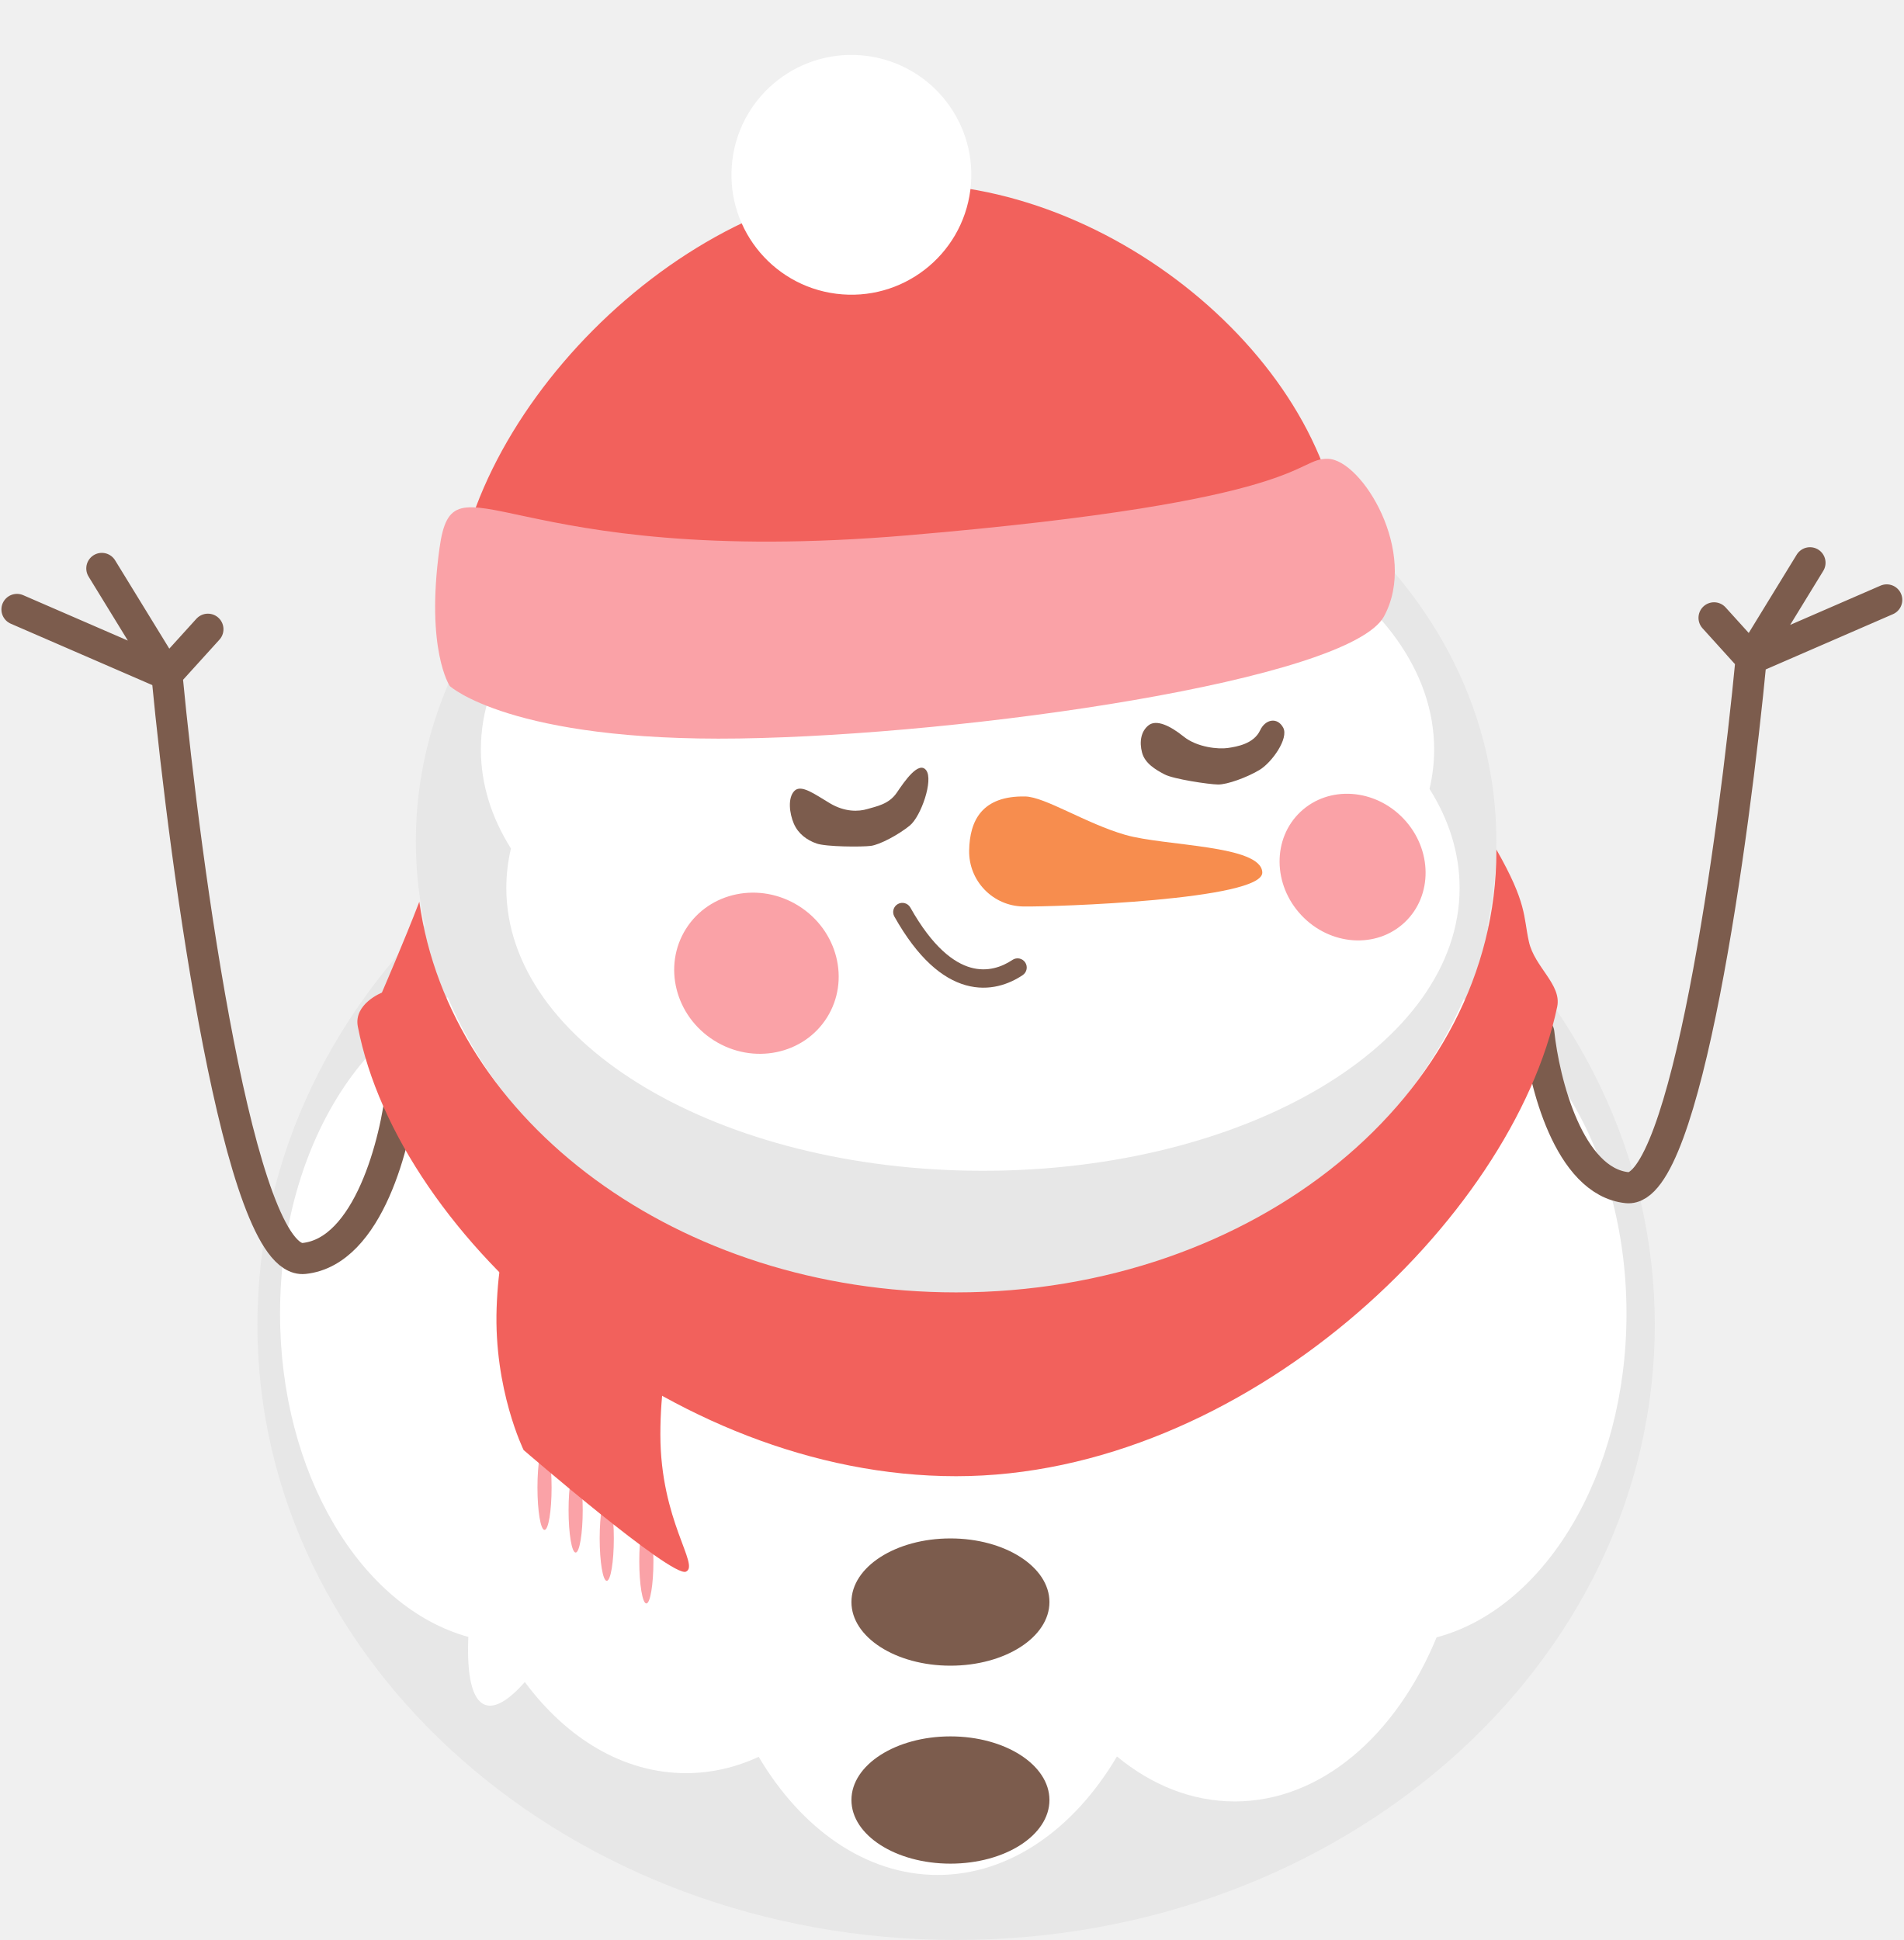
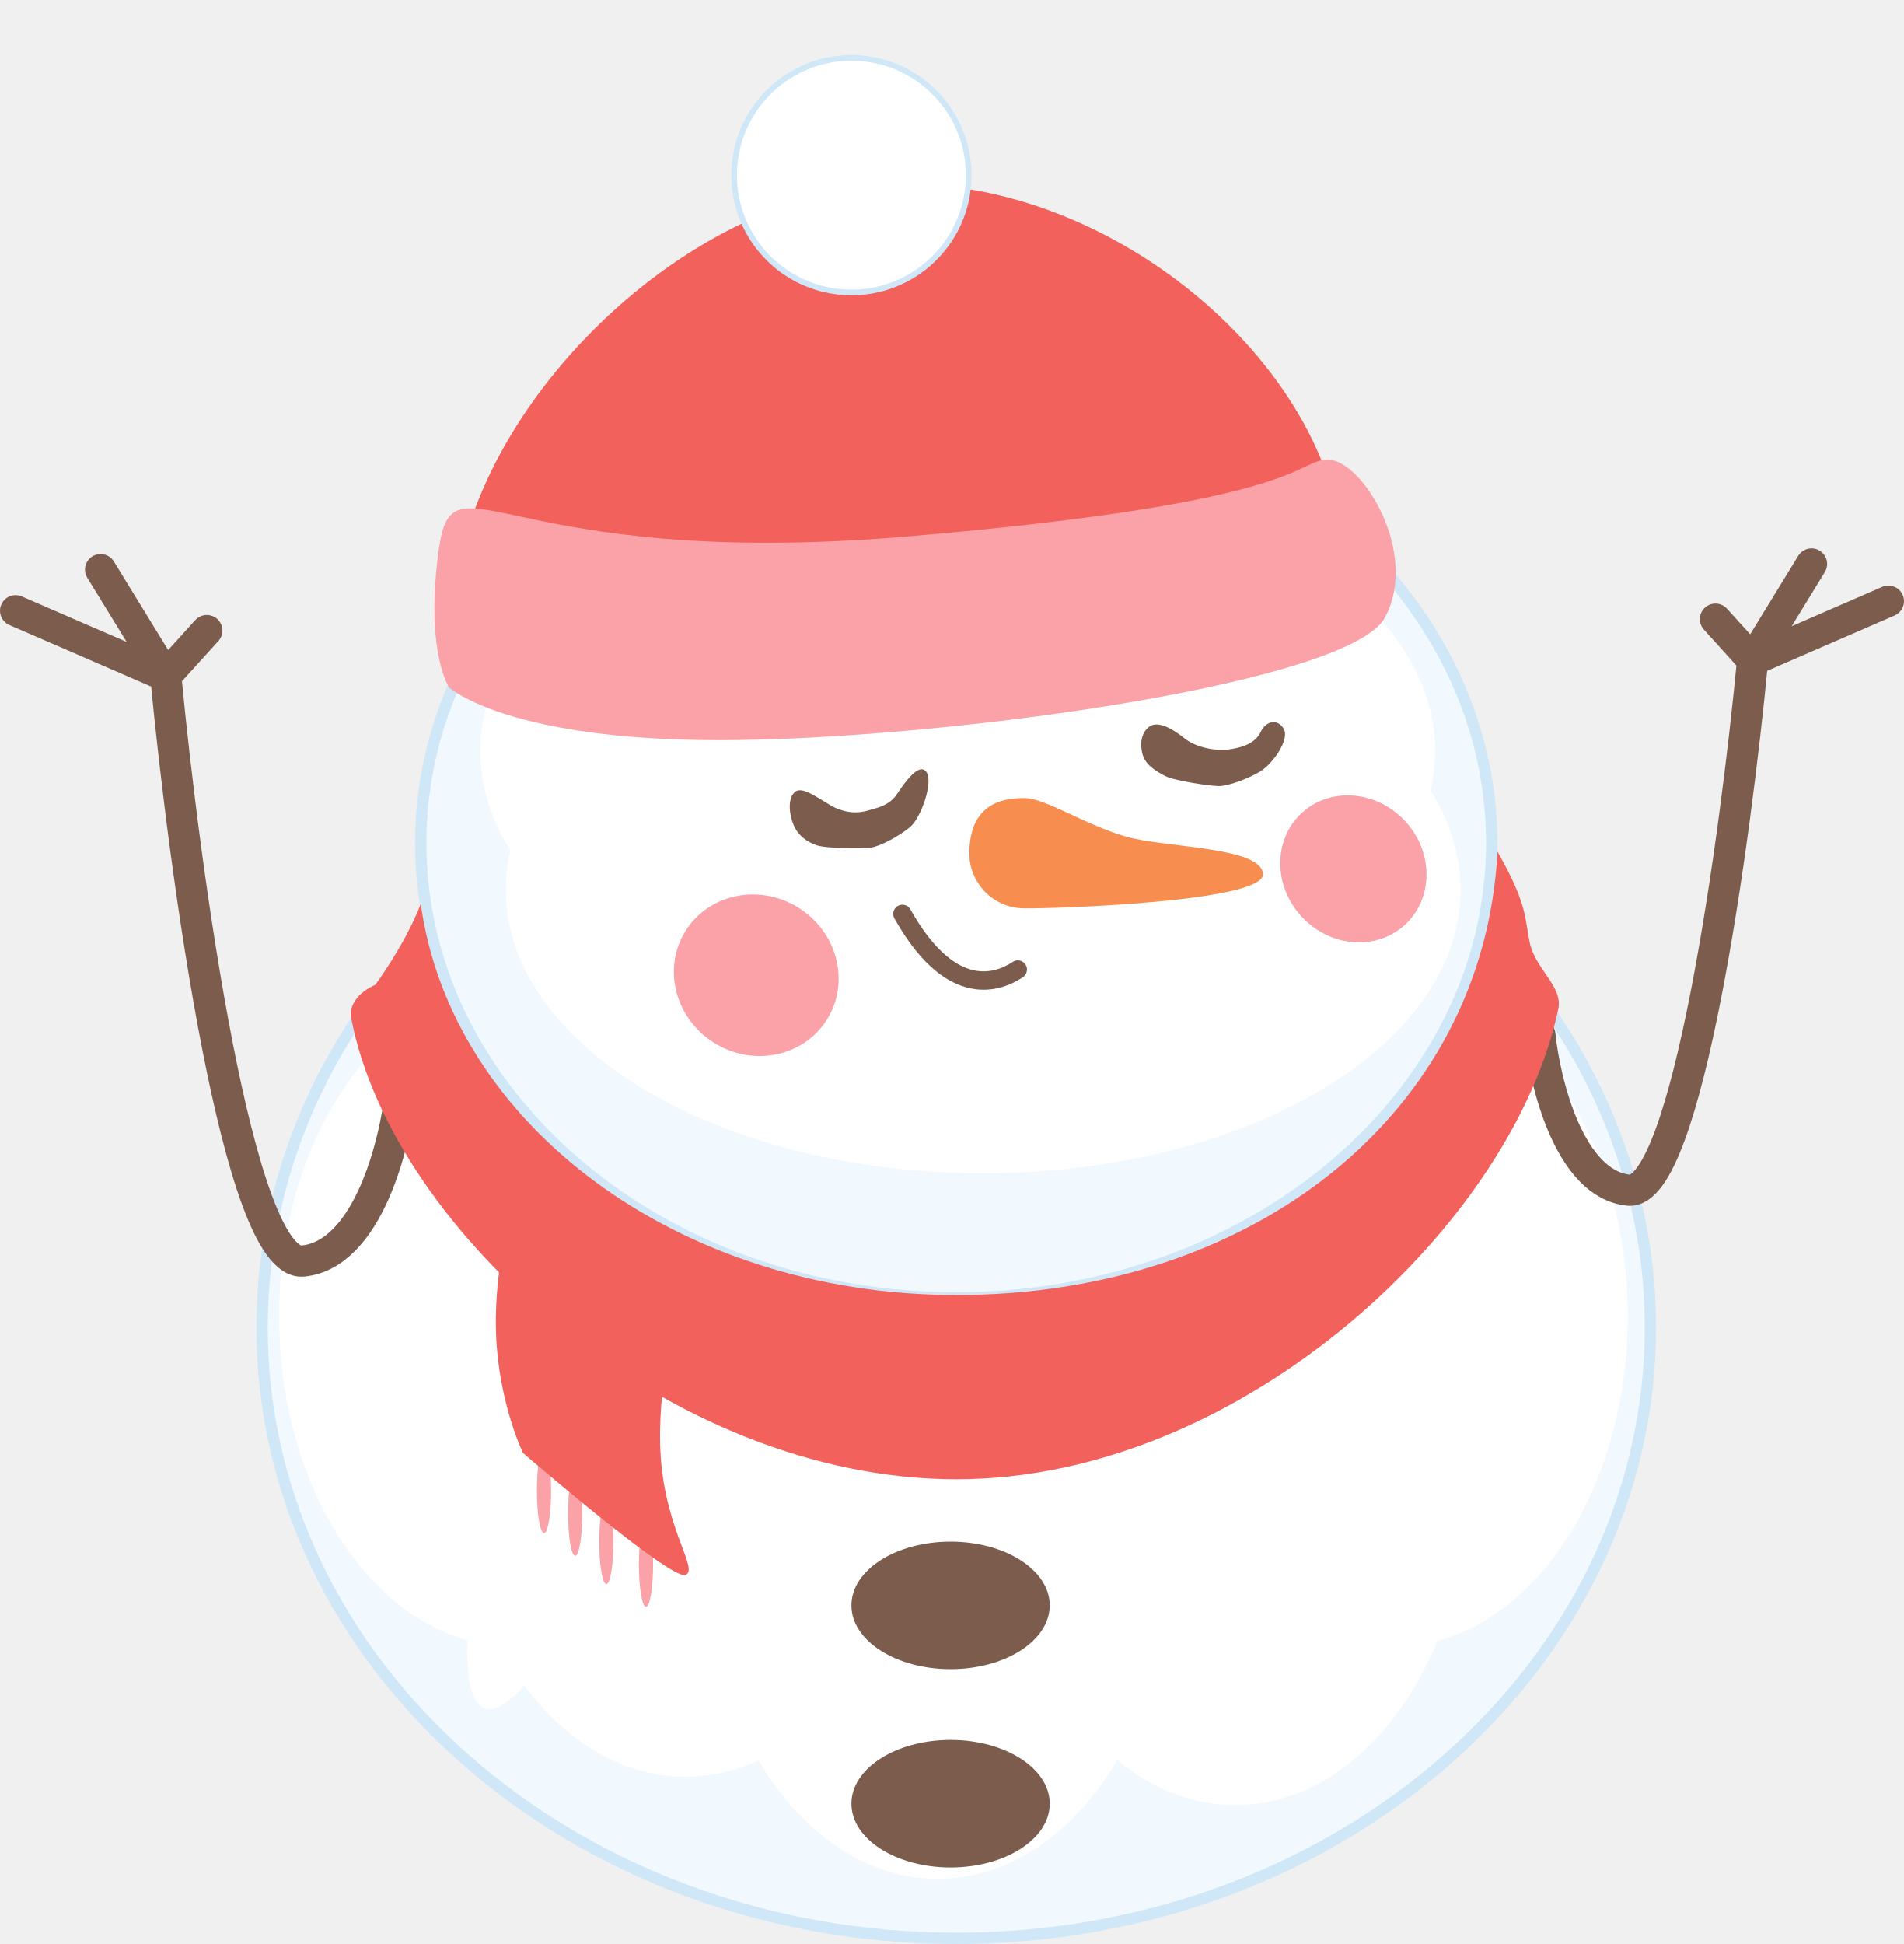
- <svg xmlns="http://www.w3.org/2000/svg" fill="none" viewBox="0 0 673 686">
-   <ellipse cx="338" cy="468.5" rx="247" ry="217.5" fill="#E7E7E7" />
-   <path fill-rule="evenodd" clip-rule="evenodd" d="M264.912 398.35c16.195 6.441 30.37 19.688 40.88 37.418 8.09-3.744 16.732-5.768 25.708-5.768 15.184 0 29.411 5.793 41.631 15.899 12.012-20.326 28.837-34.783 48.002-39.882C435.42 371.324 462.031 348 492.5 348c45.564 0 82.5 52.159 82.5 116.5 0 56.925-28.913 104.315-67.133 114.482C493.58 613.676 466.969 637 436.5 637c-15.184 0-29.411-5.793-41.631-15.899C379.736 646.707 356.965 663 331.5 663c-25.422 0-48.158-16.237-63.292-41.768-8.09 3.744-16.732 5.768-25.708 5.768-22.087 0-42.146-12.256-56.954-32.215-5.619 6.359-10.425 9.31-13.979 8.079-4.686-1.624-6.583-10.308-6.001-24.035C127.627 568.346 99 521.144 99 464.5c0-64.341 36.937-116.5 82.5-116.5 18.743 0 36.026 8.826 49.878 23.695 13.744-25.156 25.992-39.666 33.155-37.184 8.299 2.875 7.851 27.889.379 63.839Z" fill="#fff" />
-   <ellipse cx="336" cy="566.5" rx="35" ry="22.5" fill="#7C5C4D" />
-   <ellipse cx="336" cy="636.5" rx="35" ry="22.5" fill="#7C5C4D" />
-   <ellipse cx="338" cy="297.5" rx="191" ry="162.5" fill="#E7E7E7" />
-   <path fill-rule="evenodd" clip-rule="evenodd" d="M505.37 278.966c1.074-4.564 1.63-9.226 1.63-13.966 0-55.229-75.44-100-168.5-100S170 209.771 170 265c0 12.326 3.758 24.131 10.63 35.034-1.075 4.564-1.63 9.226-1.63 13.966 0 55.229 75.44 100 168.5 100S516 369.229 516 314c0-12.326-3.758-24.131-10.63-35.034Z" fill="#fff" />
-   <path d="M142 384.5c-2 19.167-11.7 58.1-34.5 60.5-22.8 2.4-41.833-136.667-48.5-206.5m0 0L36 201m23 37.5-53-23m53 23 14.5-16M544 365.182c1.809 17.358 10.582 52.617 31.202 54.79 20.621 2.174 37.835-123.768 43.864-187.011m0 0L639.868 199m-20.802 33.961L667 212.132m-47.934 20.829-13.114-14.49" stroke="#7C5C4D" stroke-width="11" stroke-linecap="round" />
-   <path d="M161.466 231.949c118.505 30.053 207.819.269 312.134-45.621-10.322-67.673-94.833-131.688-171.53-119.989-76.697 11.699-150.926 97.937-140.604 165.61Z" fill="#F2615C" />
-   <path d="M469.552 162.249c-12-.436-5.291 14.855-148.662 27.045-143.371 12.19-160.572-31.279-165.525 4.615-4.953 35.894 3.646 48.686 3.646 48.686s21.588 19.743 102.292 18.542c80.703-1.201 215.794-20.662 227.99-43.215 12.195-22.553-7.741-55.236-19.741-55.673Z" fill="#FAA2A7" />
-   <circle cx="42.396" cy="42.396" r="42.396" transform="scale(-1 1) rotate(-7.277 23.40816 2752.085)" fill="#fff" />
-   <path fill-rule="evenodd" clip-rule="evenodd" d="M317.408 319.673c-1.561.878-2.116 2.854-1.238 4.415 8.345 14.852 17.009 21.983 25.27 24.3 8.313 2.331 15.414-.434 20.097-3.573 1.488-.997 1.885-3.011.888-4.499-.997-1.487-3.011-1.885-4.498-.888-3.701 2.481-8.841 4.369-14.736 2.716-5.949-1.668-13.46-7.158-21.368-21.232-.877-1.561-2.854-2.116-4.415-1.239Z" fill="#7C5C4D" />
-   <path d="M342.613 300.75c-.186 10.742 8.372 19.602 19.115 19.788 10.742.186 84.893-2.314 84.521-12.049-.372-9.735-34.43-9.243-48.412-13.269-13.983-4.025-28.409-13.463-35.436-13.584-15.128-.262-19.602 8.371-19.788 19.114Z" fill="#F78D4E" />
-   <path d="M445.498 258.213c1.796-3.86 6.027-4.76 8.123-.94 2.096 3.819-3.997 12.361-8.366 14.988-4.37 2.627-11.44 5.207-14.682 5.15-3.242-.056-15.641-1.892-18.854-3.569-3.214-1.677-6.959-3.904-7.974-7.704-1.015-3.801-.41-7.574 2.329-9.689 2.739-2.114 7.565.131 12.362 3.998 4.797 3.866 12.352 4.537 15.603 4.053 3.251-.484 9.214-1.462 11.459-6.287ZM317.024 280.31c2.774-4.102 7.788-11.409 10.407-7.927 2.618 3.482-1.853 16.321-5.803 19.543-3.951 3.222-10.582 6.782-13.799 7.188-3.217.406-15.751.354-19.171-.848-3.42-1.203-6.488-3.432-8.034-7.05-1.546-3.618-2.21-9.05.2-11.533 2.41-2.483 7.277 1.224 12.576 4.367 5.299 3.144 10.106 2.967 13.255 2.025 3.149-.942 7.596-1.664 10.369-5.765Z" fill="#7C5C4D" />
-   <ellipse cx="24.851" cy="26.85" rx="24.851" ry="26.85" transform="scale(-1 1) rotate(43.272 -579.3099 -467.3425)" fill="#FAA2A7" />
-   <ellipse cx="28.105" cy="29.449" rx="28.105" ry="29.449" transform="scale(-1 1) rotate(57.858 -404.349 -80.5526)" fill="#FAA2A7" />
-   <ellipse cx="192.5" cy="526" rx="2.5" ry="15" fill="#FAA2A7" />
-   <path d="M206 534c0 8.284-1.119 15-2.5 15s-2.5-6.716-2.5-15c0-8.284 1.119-15 2.5-15s2.5 6.716 2.5 15Z" fill="#FAA2A7" />
-   <ellipse cx="214.5" cy="544" rx="2.5" ry="15" fill="#FAA2A7" />
-   <ellipse cx="228.5" cy="552" rx="2.5" ry="15" fill="#FAA2A7" />
-   <path d="m185.116 415.752 57.384 43s-9.046 17.915-9.046 48.5c0 30.586 14.046 46.252 9.046 48.5-5 2.248-57.384-43-57.384-43s-10.554-21.41-9.549-50.248c1.006-28.837 9.549-46.752 9.549-46.752Z" fill="#F2615C" />
-   <path fill-rule="evenodd" clip-rule="evenodd" d="M338.001 457c105.486 0 191-69.844 191-156 0-.198-.001-.395-.002-.593C539.933 319.567 538.5 324 540.5 333c2 9 11.643 15.152 10 23-15.755 75.264-110.972 166-212.499 166-101.303 0-197.035-83.972-211.501-159-1.544-8.007 8.5-12 8.5-12s7.878-18.141 13.239-32.136C159.091 396.608 239.911 457 338.001 457Z" fill="#F2615C" />
+ <svg xmlns="http://www.w3.org/2000/svg" width="672" height="686" viewBox="0 0 672 686" fill="none">
+   <path d="M337.501 253C473.058 253 582.501 349.714 582.501 468.5C582.501 587.286 473.058 684 337.501 684C201.945 684 92.501 587.286 92.501 468.5C92.501 349.714 201.945 253 337.501 253Z" fill="#F1F9FF" stroke="#CFE7F7" stroke-width="4" />
+   <path d="M230.879 371.698C244.624 346.54 256.871 332.029 264.035 334.511C272.333 337.386 271.883 362.399 264.411 398.35C280.607 404.79 294.783 418.038 305.292 435.769C313.383 432.025 322.025 430 331.001 430C346.186 430 360.412 435.794 372.632 445.901C384.645 425.574 401.469 411.116 420.634 406.018C434.922 371.324 461.533 348 492.001 348C537.565 348 574.501 400.159 574.501 464.5C574.501 521.426 545.588 568.813 507.368 578.981C493.08 613.675 466.47 637 436.001 637C420.816 637 406.59 631.206 394.37 621.099C379.236 646.706 356.467 663 331.001 663C305.579 663 282.843 646.762 267.709 621.23C259.619 624.973 250.978 627 242.001 627C219.914 627 199.854 614.743 185.046 594.783C179.427 601.143 174.623 604.095 171.069 602.864C166.382 601.24 164.485 592.555 165.068 578.826C127.129 568.343 98.501 521.144 98.501 464.5C98.501 400.159 135.438 348 181.001 348C199.745 348 217.027 356.828 230.879 371.698Z" fill="white" />
+   <ellipse cx="335.501" cy="566.5" rx="35" ry="22.5" fill="#7C5C4D" />
+   <ellipse cx="335.501" cy="636.5" rx="35" ry="22.5" fill="#7C5C4D" />
+   <path d="M337.501 137C442.198 137 526.501 209.149 526.501 297.5C526.501 385.851 442.198 458 337.501 458C232.804 458 148.501 385.851 148.501 297.5C148.501 209.149 232.804 137 337.501 137Z" fill="#F1F9FF" stroke="#CFE7F7" stroke-width="4" />
+   <path d="M338.001 165C431.061 165 506.501 209.772 506.501 265C506.501 269.741 505.945 274.404 504.87 278.969C511.742 289.871 515.501 301.674 515.501 314C515.501 369.228 440.061 414 347.001 414C253.941 414 178.501 369.228 178.501 314C178.501 309.259 179.057 304.595 180.132 300.03C173.261 289.128 169.501 277.325 169.501 265C169.501 209.772 244.941 165 338.001 165Z" fill="white" />
+   <path d="M141.501 384.5C139.501 403.667 129.801 442.6 107.001 445C84.201 447.4 65.168 308.333 58.501 238.5M58.501 238.5L35.501 201M58.501 238.5L5.501 215.5M58.501 238.5L73.001 222.5" stroke="#7C5C4D" stroke-width="11" stroke-linecap="round" />
+   <path d="M543.501 365.182C545.31 382.54 554.083 417.799 574.704 419.972C595.324 422.146 612.538 296.204 618.568 232.961M618.568 232.961L639.369 199M618.568 232.961L666.501 212.132M618.568 232.961L605.454 218.471" stroke="#7C5C4D" stroke-width="11" stroke-linecap="round" />
+   <path d="M160.968 231.949C279.472 262.002 368.787 232.218 473.102 186.328C462.779 118.655 378.268 54.64 301.571 66.339C224.875 78.038 150.645 164.276 160.968 231.949Z" fill="#F2615C" />
+   <path d="M469.053 162.249C457.054 161.813 463.763 177.104 320.392 189.294C177.021 201.484 159.82 158.015 154.866 193.909C149.913 229.803 158.512 242.595 158.512 242.595C158.512 242.595 180.101 262.338 260.804 261.137C341.507 259.936 476.599 240.475 488.794 217.922C500.99 195.369 481.053 162.686 469.053 162.249Z" fill="#FAA2A7" />
+   <circle cx="42.396" cy="42.396" r="41.396" transform="matrix(-0.991944 -0.126674 -0.126674 0.991944 347.93 25.1349)" fill="white" stroke="#CFE7F7" stroke-width="2" />
+   <path fill-rule="evenodd" clip-rule="evenodd" d="M316.909 319.673C315.348 320.551 314.794 322.527 315.671 324.088C324.016 338.94 332.681 346.071 340.941 348.388C349.254 350.719 356.355 347.954 361.039 344.815C362.526 343.818 362.924 341.804 361.927 340.316C360.93 338.829 358.916 338.431 357.428 339.428C353.727 341.909 348.587 343.797 342.692 342.144C336.744 340.476 329.233 334.986 321.324 320.912C320.447 319.351 318.47 318.796 316.909 319.673Z" fill="#7C5C4D" />
+   <path d="M342.115 300.75C341.929 311.492 350.486 320.352 361.229 320.538C371.971 320.724 446.122 318.224 445.75 308.489C445.379 298.754 411.321 299.246 397.338 295.22C383.356 291.195 368.93 281.757 361.902 281.636C346.774 281.374 342.301 290.007 342.115 300.75Z" fill="#F78D4E" />
+   <path d="M444.999 258.213C446.796 254.353 451.027 253.453 453.122 257.273C455.218 261.092 449.125 269.634 444.756 272.261C440.387 274.888 433.316 277.468 430.074 277.411C426.833 277.355 414.434 275.519 411.22 273.842C408.006 272.165 404.261 269.938 403.246 266.138C402.231 262.337 402.837 258.564 405.576 256.449C408.315 254.335 413.14 256.58 417.937 260.447C422.734 264.313 430.289 264.984 433.541 264.5C436.792 264.016 442.754 263.038 444.999 258.213Z" fill="#7C5C4D" />
+   <path d="M316.526 280.31C319.299 276.208 324.314 268.901 326.932 272.383C329.55 275.865 325.08 288.704 321.129 291.926C317.178 295.148 310.547 298.708 307.33 299.114C304.113 299.52 291.579 299.468 288.16 298.266C284.74 297.063 281.672 294.834 280.126 291.216C278.58 287.598 277.915 282.166 280.325 279.683C282.735 277.2 287.602 280.907 292.901 284.05C298.2 287.194 303.008 287.017 306.157 286.075C309.306 285.133 313.752 284.411 316.526 280.31Z" fill="#7C5C4D" />
+   <ellipse cx="24.851" cy="26.85" rx="24.851" ry="26.85" transform="matrix(-0.728111 0.685459 0.685459 0.728111 477.353 270.028)" fill="#FAA2A7" />
+   <ellipse cx="28.105" cy="29.449" rx="28.105" ry="29.449" transform="matrix(-0.532022 0.846731 0.846731 0.532022 256.934 304.678)" fill="#FAA2A7" />
+   <ellipse cx="192.001" cy="526" rx="2.5" ry="15" fill="#FAA2A7" />
+   <path d="M205.501 534C205.501 542.284 204.382 549 203.001 549C201.621 549 200.501 542.284 200.501 534C200.501 525.716 201.621 519 203.001 519C204.382 519 205.501 525.716 205.501 534Z" fill="#FAA2A7" />
+   <ellipse cx="214.001" cy="544" rx="2.5" ry="15" fill="#FAA2A7" />
+   <ellipse cx="228.001" cy="552" rx="2.5" ry="15" fill="#FAA2A7" />
+   <path d="M184.617 415.752L242.001 458.752C242.001 458.752 232.956 476.667 232.956 507.252C232.956 537.838 247.001 553.504 242.001 555.752C237.001 558 184.617 512.752 184.617 512.752C184.617 512.752 174.064 491.342 175.069 462.504C176.074 433.667 184.617 415.752 184.617 415.752Z" fill="#F2615C" />
+   <path fill-rule="evenodd" clip-rule="evenodd" d="M337.502 457C442.988 457 523.501 392.5 528.502 301C528.502 300.802 528.503 300.698 528.502 300.5C539.436 319.66 538.001 324 540.001 333C542.001 342 551.644 348.152 550.001 356C534.246 431.264 439.029 522 337.502 522C236.199 522 138.467 434.528 124.001 359.5C122.458 351.493 132.501 347.5 132.501 347.5C132.501 347.5 143.14 332.995 148.501 319C159.353 396.743 239.412 457 337.502 457Z" fill="#F2615C" />
</svg>
